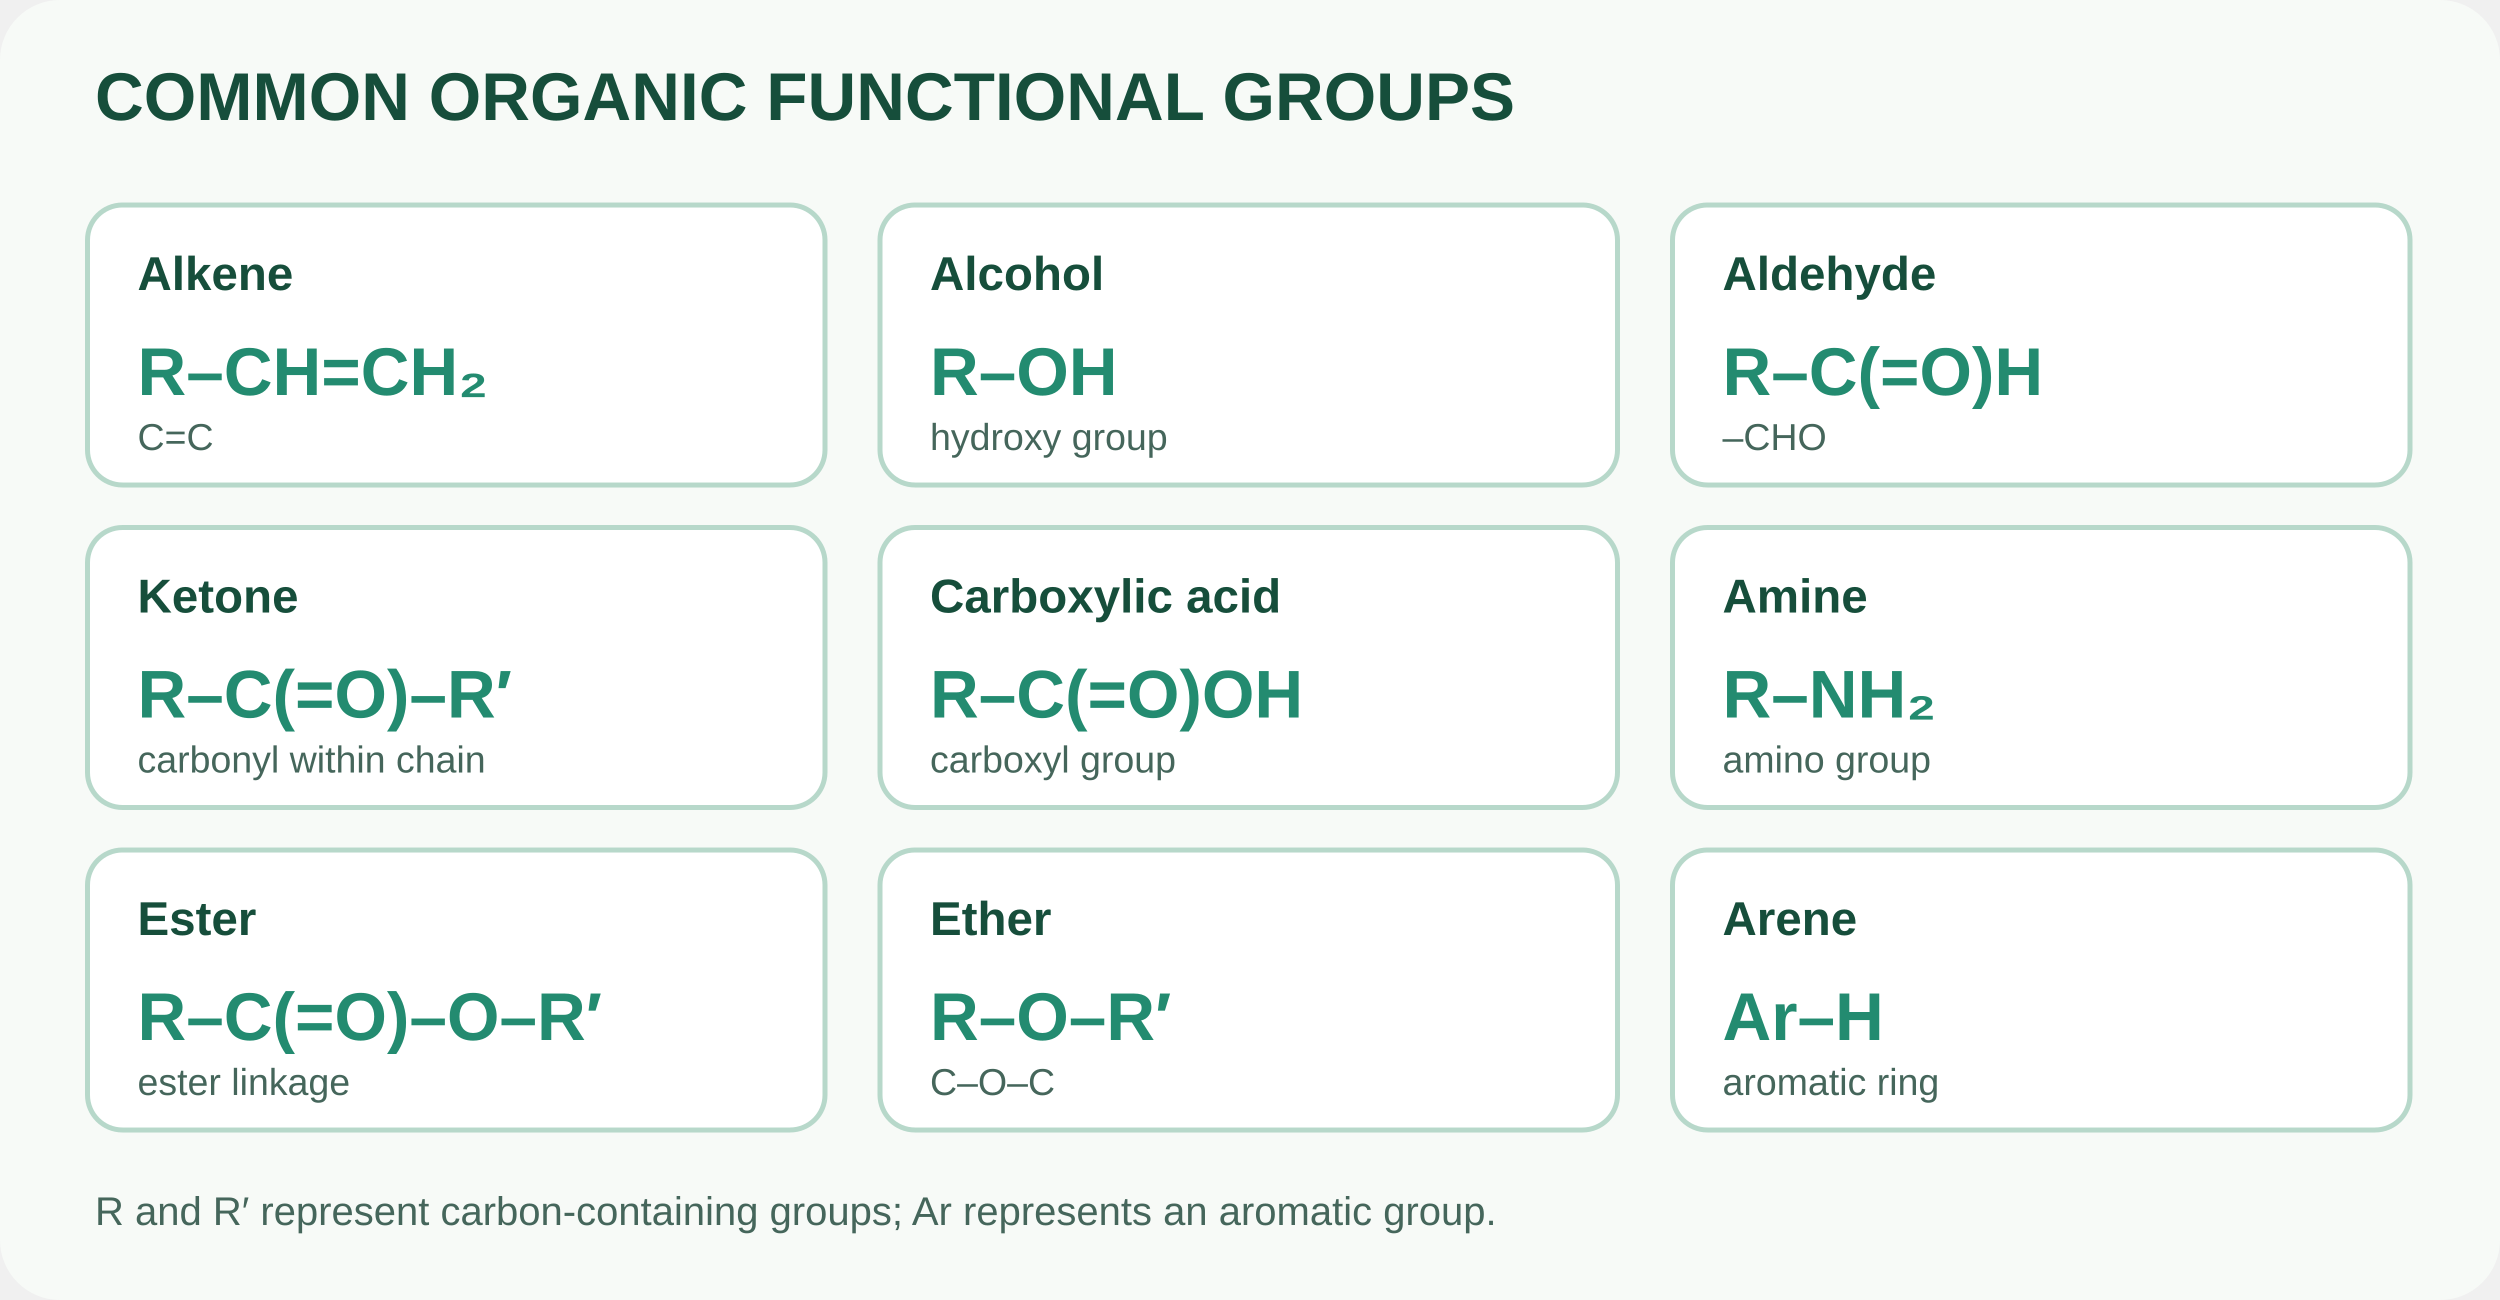
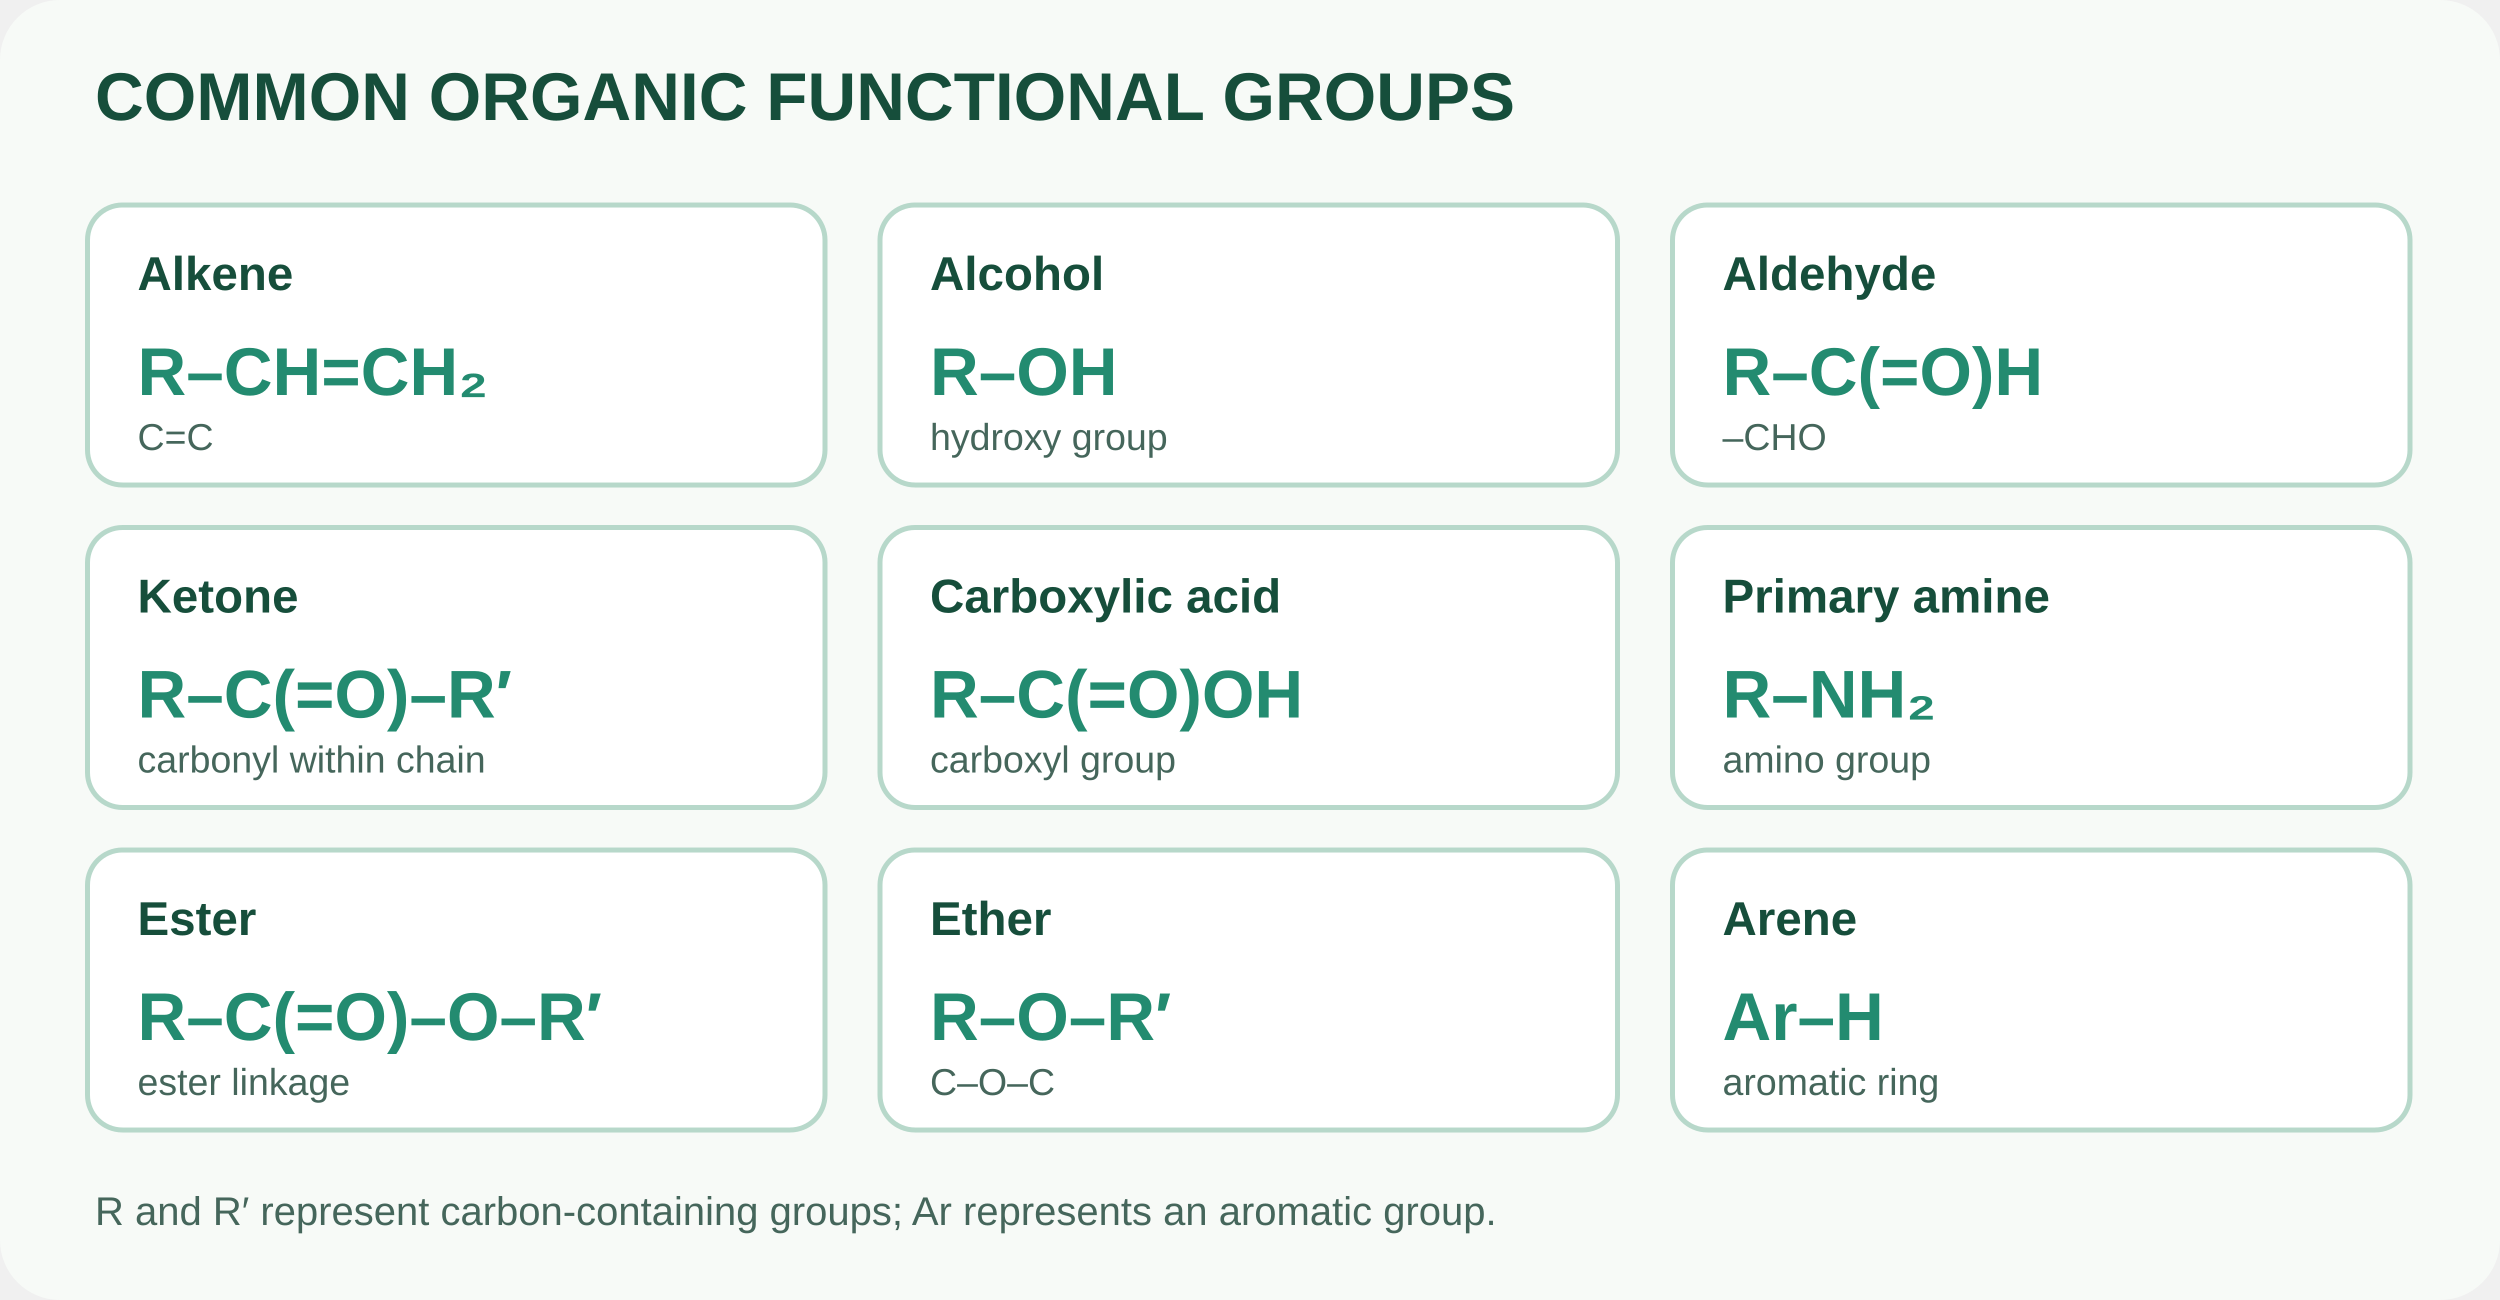
<svg xmlns="http://www.w3.org/2000/svg" viewBox="0 0 1000 520" role="img" aria-labelledby="t d">
  <rect width="1000" height="520" rx="24" fill="#f7faf7" />
  <text x="38" y="48" font-family="Arial" font-size="27" font-weight="700" fill="#164e3b">COMMON ORGANIC FUNCTIONAL GROUPS</text>
  <g font-family="Arial">
    <g fill="#fff" stroke="#b7d8ca" stroke-width="2">
      <rect x="35" y="82" width="295" height="112" rx="14" />
      <rect x="352" y="82" width="295" height="112" rx="14" />
      <rect x="669" y="82" width="295" height="112" rx="14" />
      <rect x="35" y="211" width="295" height="112" rx="14" />
      <rect x="352" y="211" width="295" height="112" rx="14" />
      <rect x="669" y="211" width="295" height="112" rx="14" />
      <rect x="35" y="340" width="295" height="112" rx="14" />
      <rect x="352" y="340" width="295" height="112" rx="14" />
      <rect x="669" y="340" width="295" height="112" rx="14" />
    </g>
    <g fill="#164e3b" font-size="19" font-weight="700">
      <text x="55" y="116">Alkene</text>
      <text x="372" y="116">Alcohol</text>
      <text x="689" y="116">Aldehyde</text>
      <text x="55" y="245">Ketone</text>
      <text x="372" y="245">Carboxylic acid</text>
-       <text x="689" y="245">Amine</text>
+       <text x="689" y="245">Primary amine</text>
      <text x="55" y="374">Ester</text>
      <text x="372" y="374">Ether</text>
      <text x="689" y="374">Arene</text>
    </g>
    <g font-size="27" font-weight="700" fill="#238b70">
      <text x="55" y="158">R–CH=CH₂</text>
      <text x="372" y="158">R–OH</text>
      <text x="689" y="158">R–C(=O)H</text>
      <text x="55" y="287">R–C(=O)–R′</text>
      <text x="372" y="287">R–C(=O)OH</text>
      <text x="689" y="287">R–NH₂</text>
      <text x="55" y="416">R–C(=O)–O–R′</text>
      <text x="372" y="416">R–O–R′</text>
      <text x="689" y="416">Ar–H</text>
    </g>
    <g fill="#45665b" font-size="15">
      <text x="55" y="180">C=C</text>
      <text x="372" y="180">hydroxy group</text>
      <text x="689" y="180">–CHO</text>
      <text x="55" y="309">carbonyl within chain</text>
      <text x="372" y="309">carboxyl group</text>
      <text x="689" y="309">amino group</text>
      <text x="55" y="438">ester linkage</text>
      <text x="372" y="438">C–O–C</text>
      <text x="689" y="438">aromatic ring</text>
    </g>
  </g>
  <text x="38" y="490" font-family="Arial" font-size="16" fill="#45665b">R and R′ represent carbon-containing groups; Ar represents an aromatic group.</text>
</svg>
